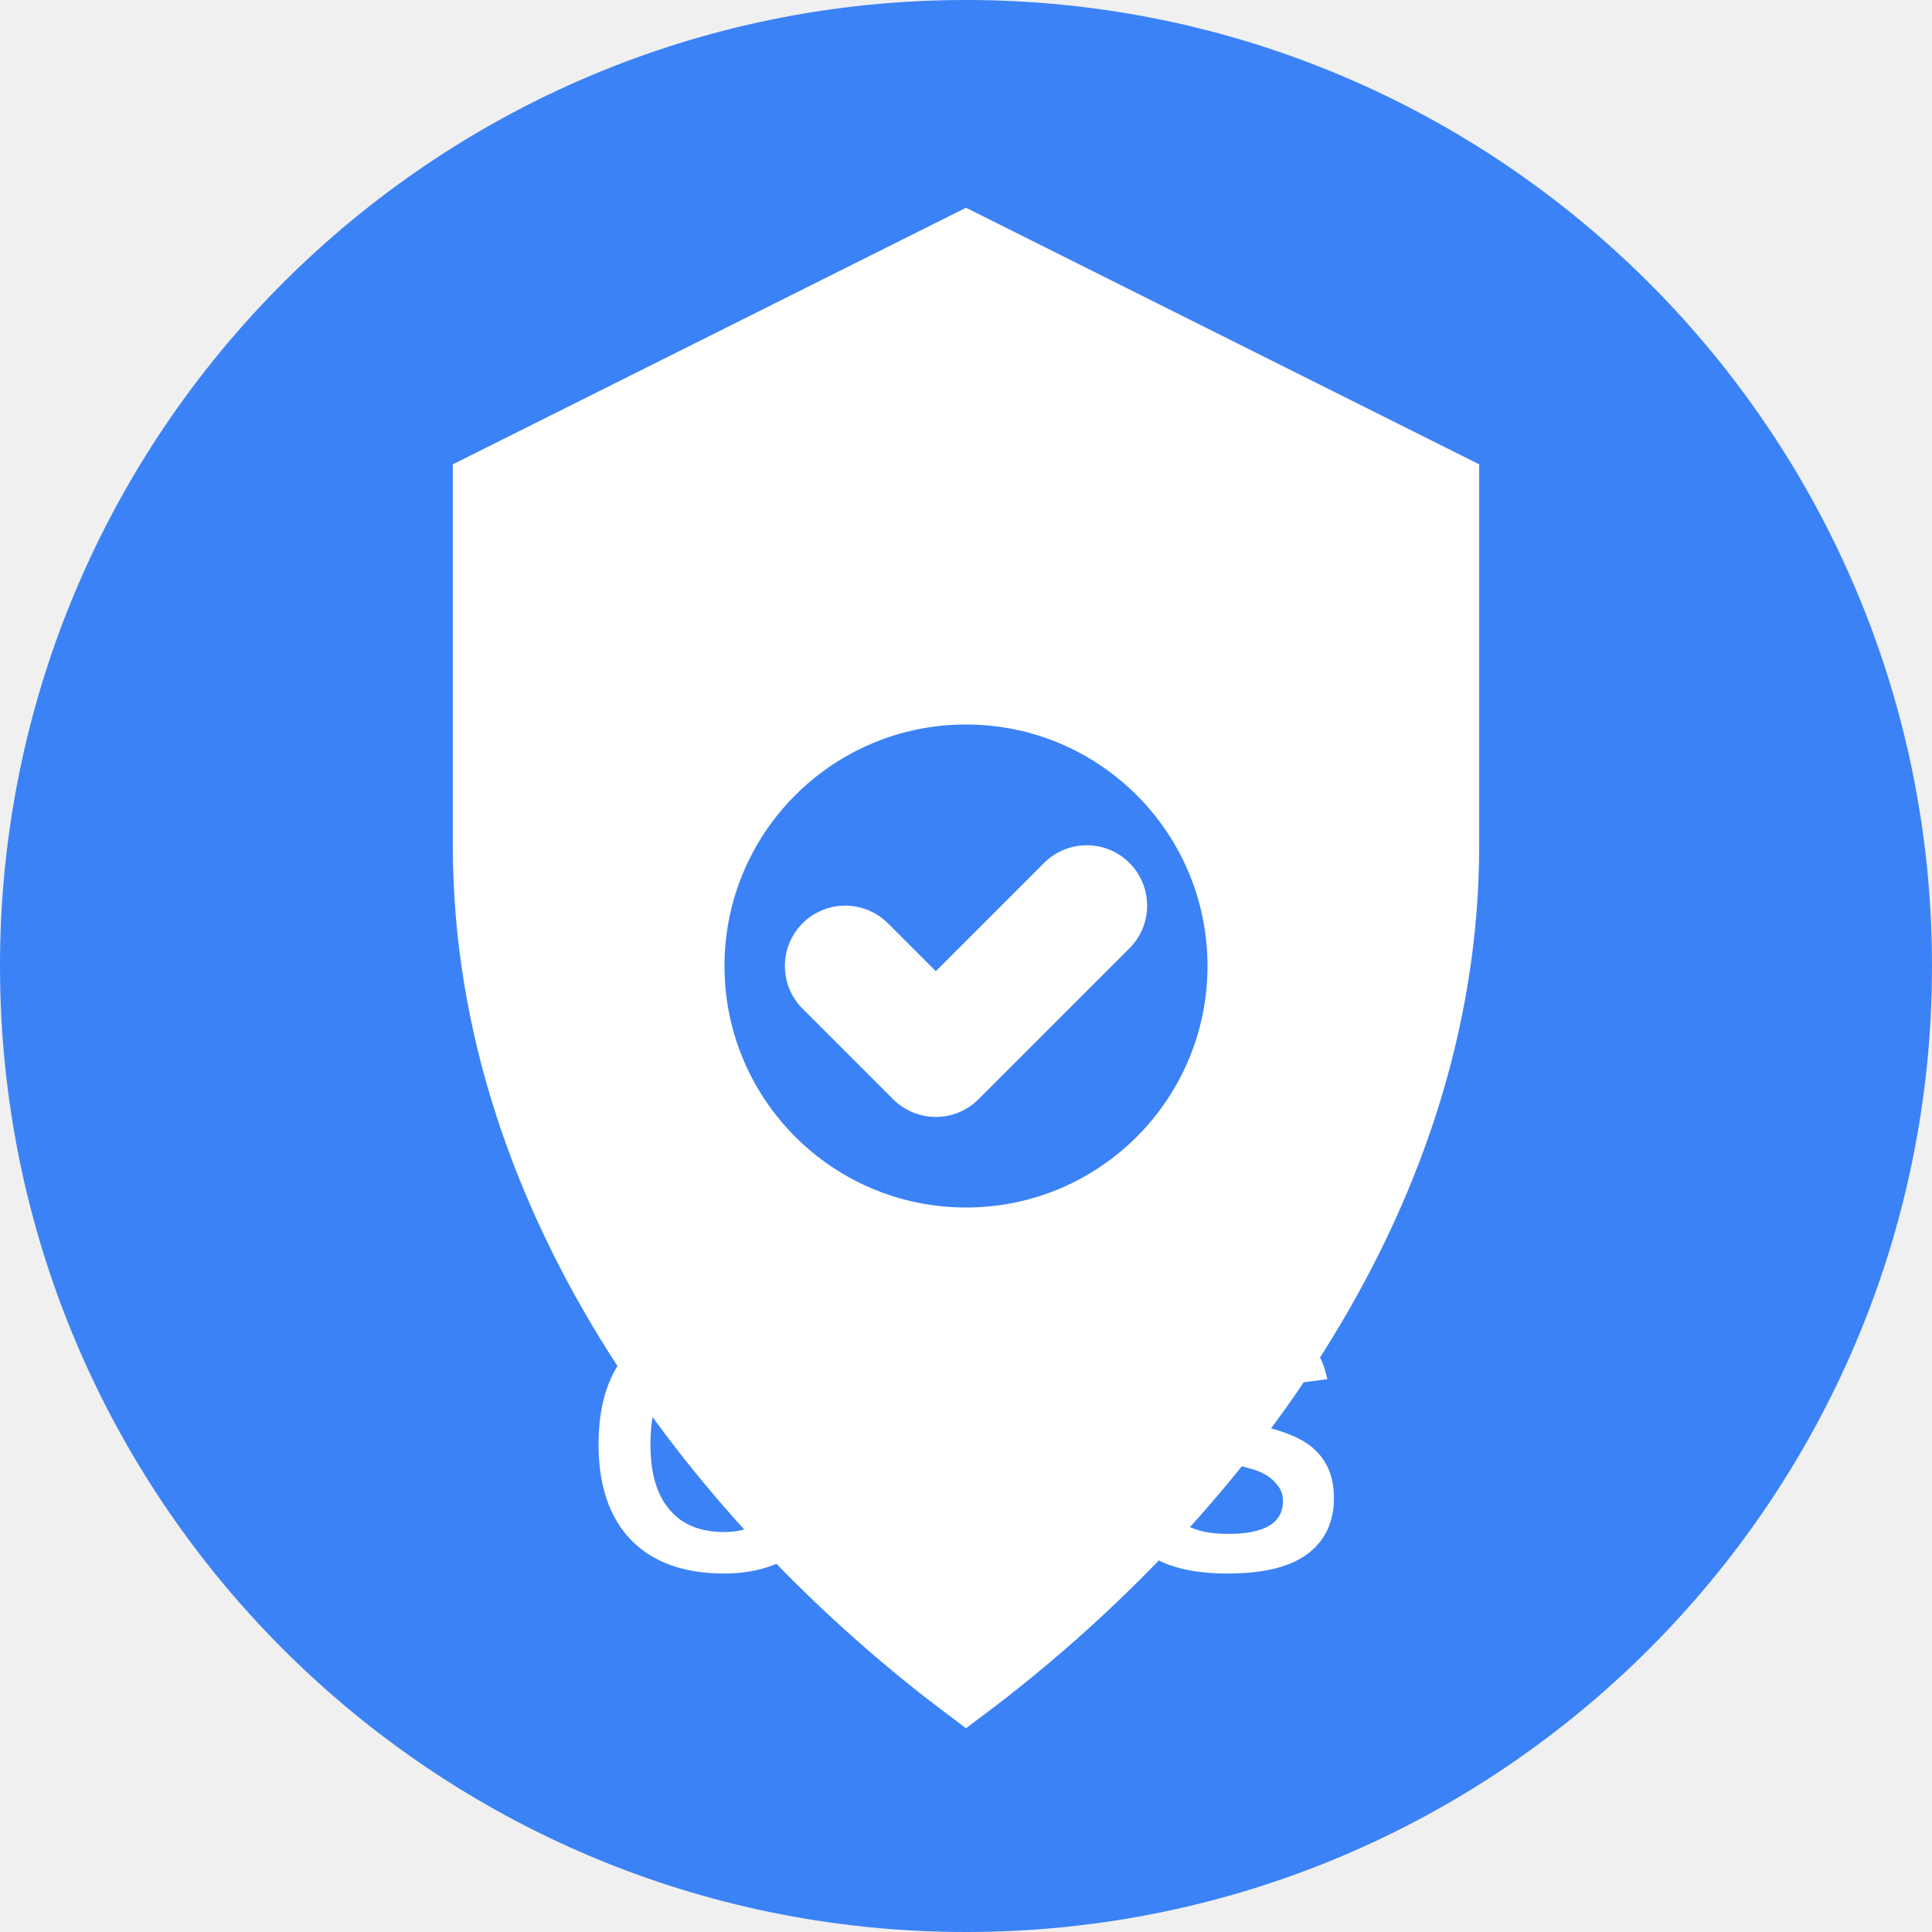
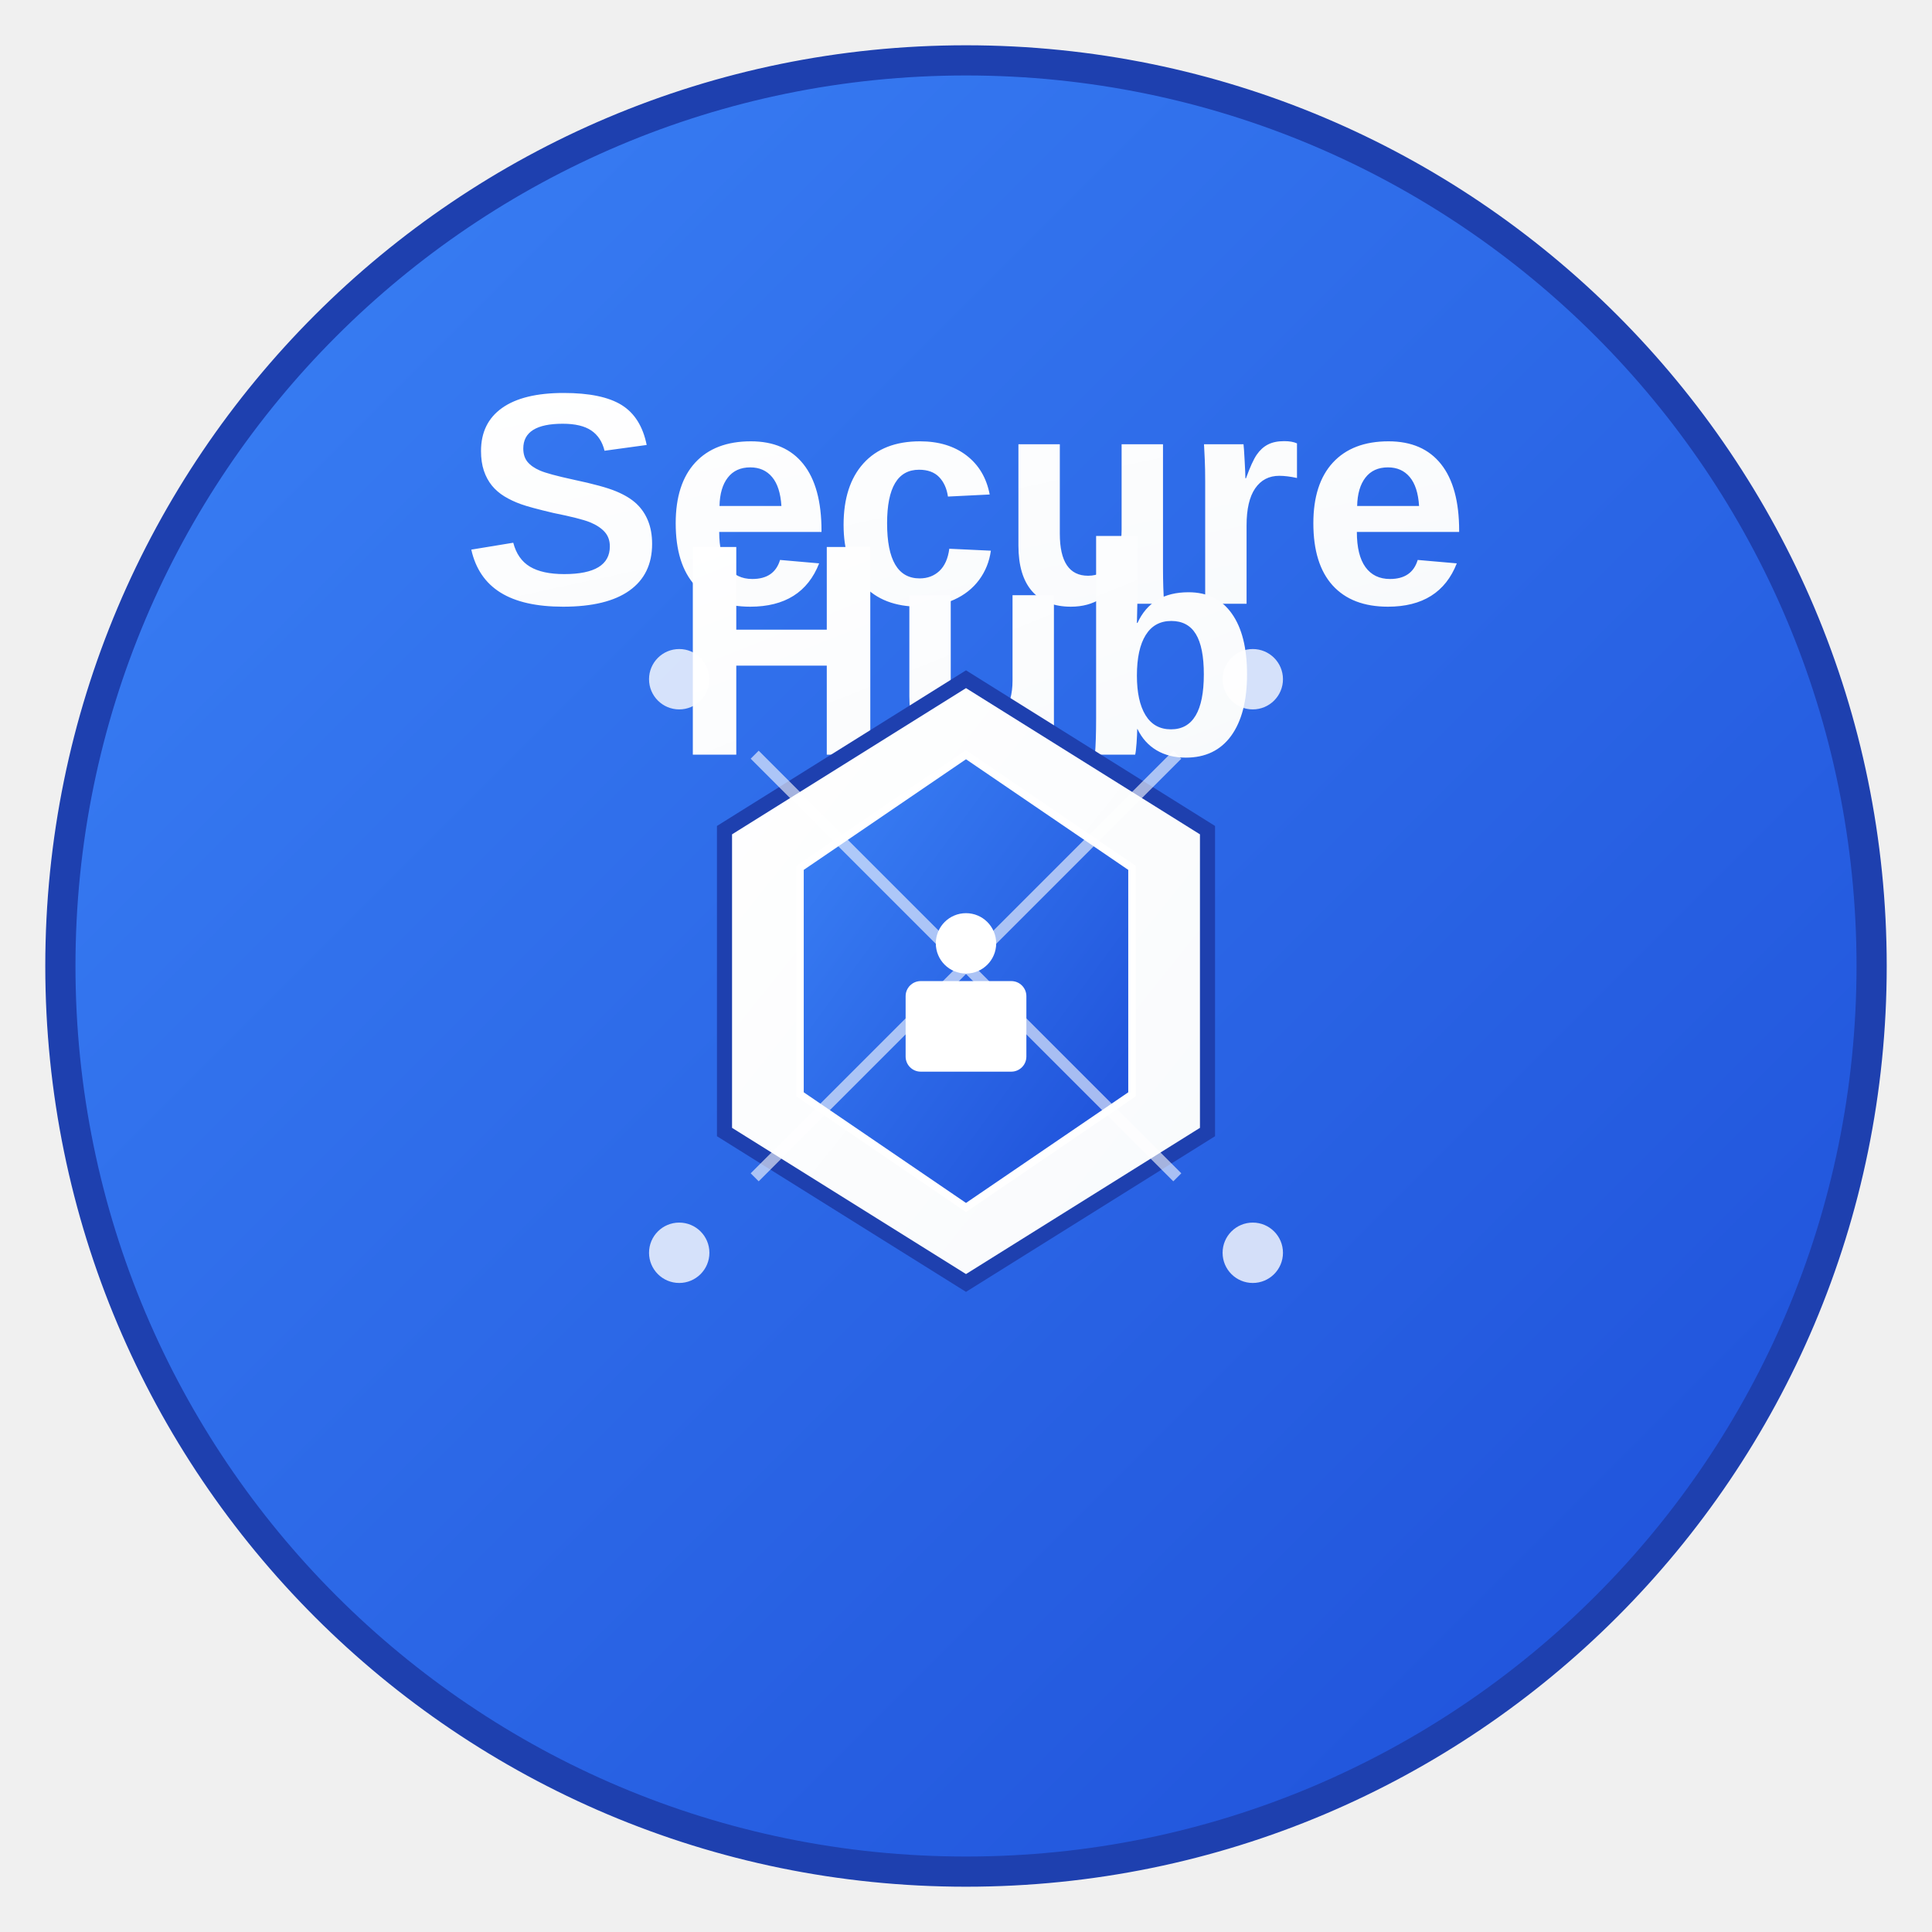
- <svg xmlns="http://www.w3.org/2000/svg" width="32" height="32" viewBox="0 0 32 32" fill="none">
-   <circle cx="16" cy="16" r="16" fill="#3b82f6" />
-   <path d="M16 4L24 8V14C24 20 20 25 16 28C12 25 8 20 8 14V8L16 4Z" fill="white" stroke="white" stroke-width="1" />
-   <circle cx="16" cy="16" r="4" fill="#3b82f6" />
-   <path d="M14 16L15.5 17.5L18 15" stroke="white" stroke-width="2" stroke-linecap="round" stroke-linejoin="round" />
-   <text x="16" y="26" text-anchor="middle" fill="white" font-family="Arial, sans-serif" font-size="6" font-weight="bold">CAS</text>
+ <svg xmlns="http://www.w3.org/2000/svg" width="512" height="512" viewBox="0 0 512 512" fill="none">
+   <defs>
+     <linearGradient id="grad1" x1="0%" y1="0%" x2="100%" y2="100%">
+       <stop offset="0%" style="stop-color:#3b82f6;stop-opacity:1" />
+       <stop offset="100%" style="stop-color:#1d4ed8;stop-opacity:1" />
+     </linearGradient>
+     <linearGradient id="grad2" x1="0%" y1="0%" x2="100%" y2="100%">
+       <stop offset="0%" style="stop-color:#ffffff;stop-opacity:1" />
+       <stop offset="100%" style="stop-color:#f8fafc;stop-opacity:1" />
+     </linearGradient>
+   </defs>
+   <circle cx="256" cy="256" r="240" fill="url(#grad1)" stroke="#1e40af" stroke-width="8" />
+   <text x="256" y="160" font-family="Arial, sans-serif" font-size="80" font-weight="bold" text-anchor="middle" fill="url(#grad2)">Secure</text>
+   <text x="256" y="200" font-family="Arial, sans-serif" font-size="80" font-weight="bold" text-anchor="middle" fill="url(#grad2)">Hub</text>
+   <path d="M256 340 L320 300 L320 220 L256 180 L192 220 L192 300 Z" fill="url(#grad2)" stroke="#1e40af" stroke-width="4" />
+   <path d="M256 320 L300 290 L300 230 L256 200 L212 230 L212 290 Z" fill="url(#grad1)" stroke="#ffffff" stroke-width="2" />
+   <rect x="240" y="260" width="32" height="24" rx="4" fill="#ffffff" />
+   <circle cx="256" cy="250" r="8" fill="#ffffff" />
+   <circle cx="180" cy="180" r="8" fill="#ffffff" opacity="0.8" />
+   <circle cx="332" cy="180" r="8" fill="#ffffff" opacity="0.8" />
+   <circle cx="180" cy="332" r="8" fill="#ffffff" opacity="0.8" />
+   <circle cx="332" cy="332" r="8" fill="#ffffff" opacity="0.8" />
+   <line x1="200" y1="200" x2="312" y2="312" stroke="#ffffff" stroke-width="3" opacity="0.6" />
+   <line x1="312" y1="200" x2="200" y2="312" stroke="#ffffff" stroke-width="3" opacity="0.6" />
</svg>
